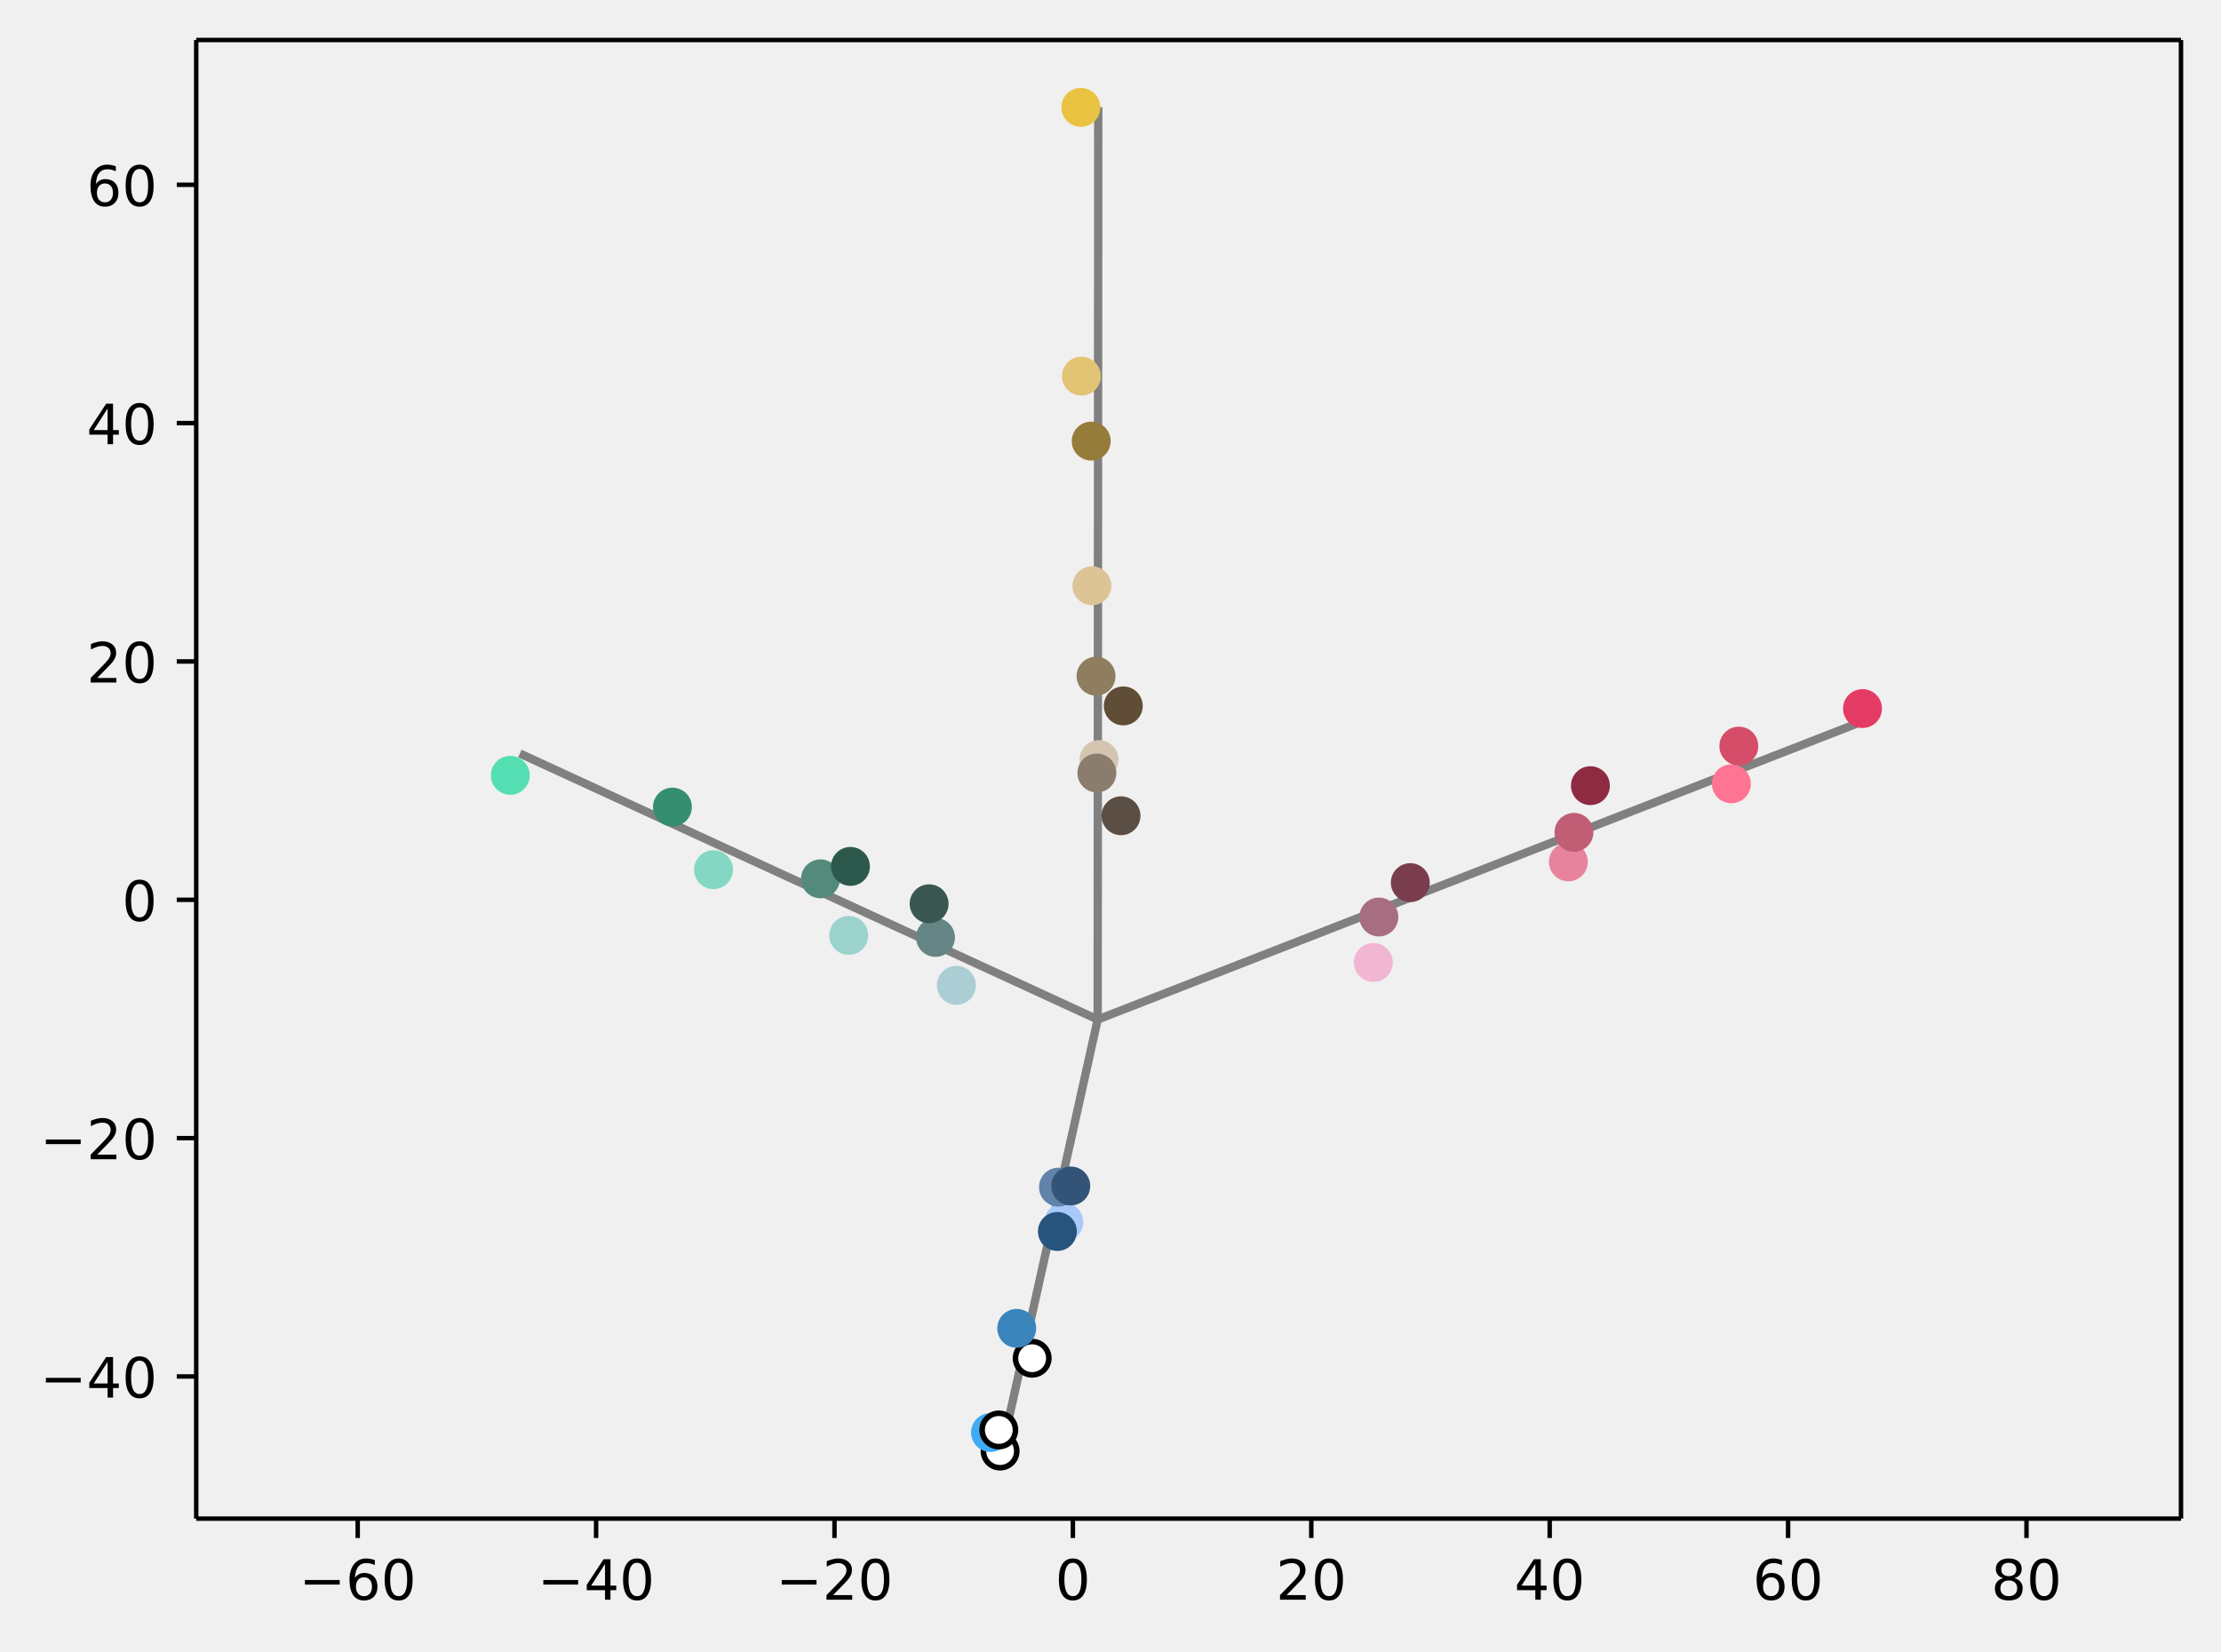
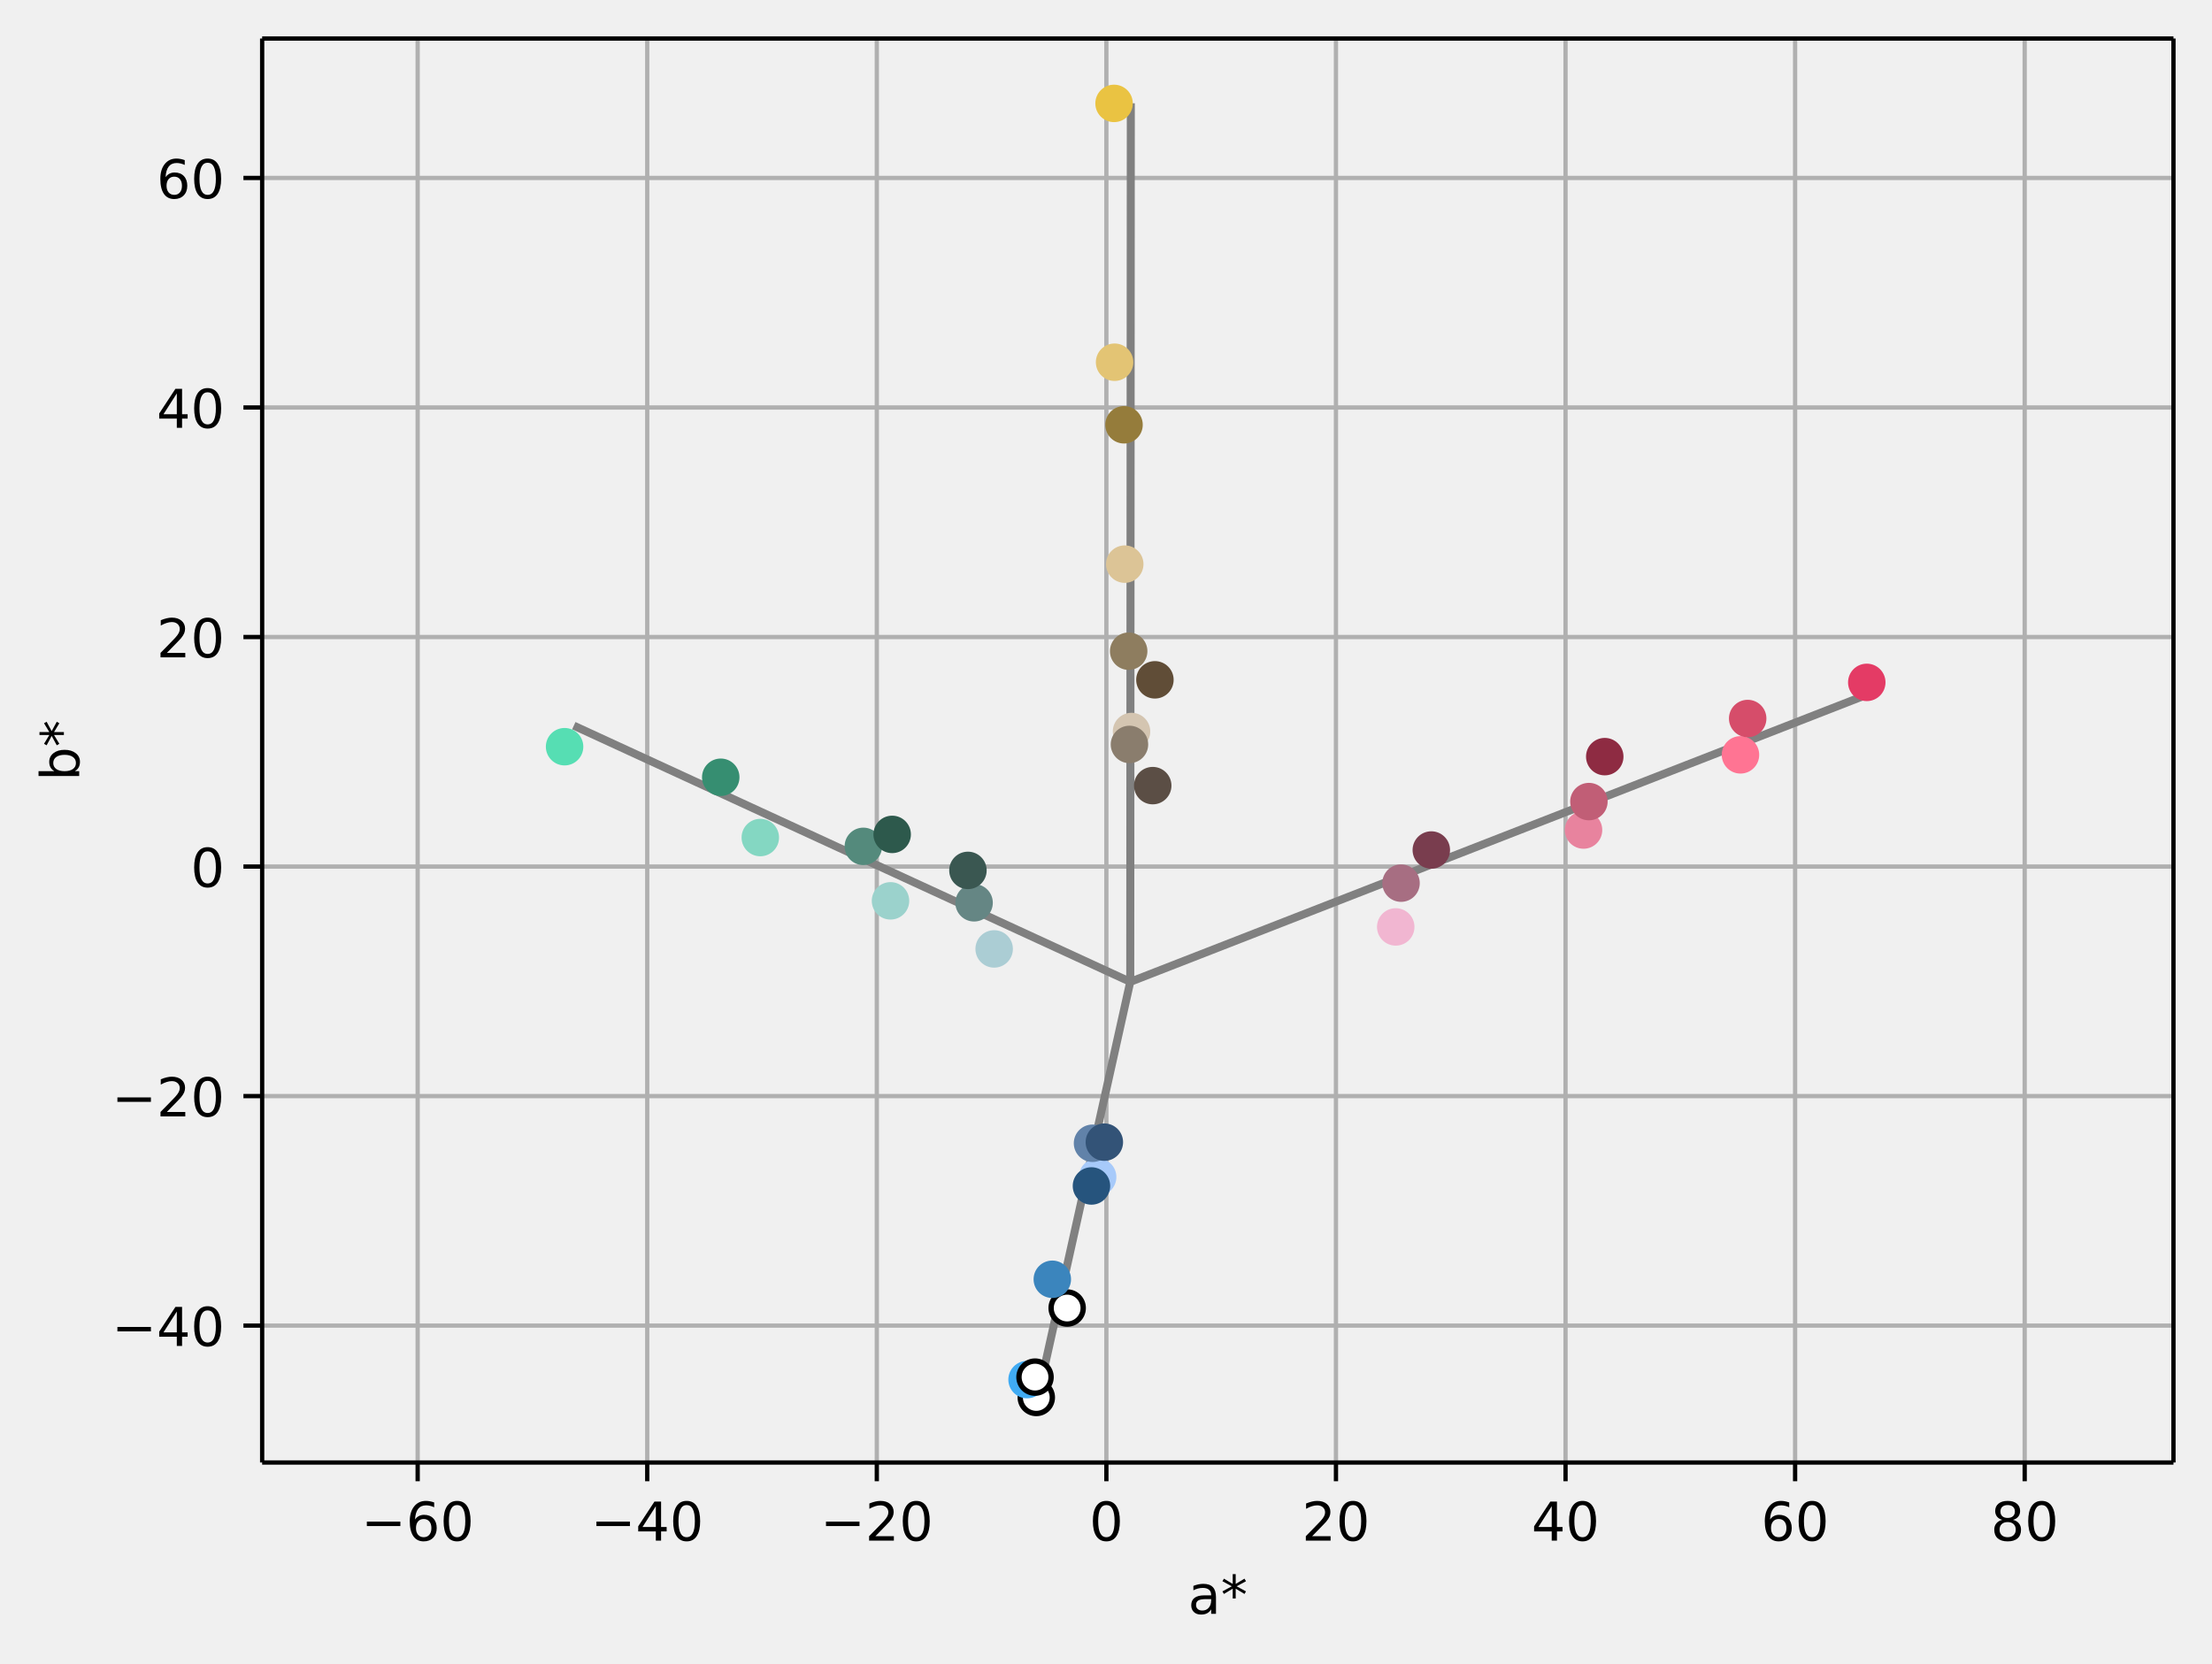
- <svg xmlns="http://www.w3.org/2000/svg" xmlns:xlink="http://www.w3.org/1999/xlink" height="396.254" viewBox="0 0 399.625 297.19" width="532.833">
+ <svg xmlns="http://www.w3.org/2000/svg" xmlns:xlink="http://www.w3.org/1999/xlink" height="414.491" viewBox="0 0 413.303 310.868" width="551.07">
  <defs>
    <style>*{stroke-linecap:butt;stroke-linejoin:round}</style>
  </defs>
  <g id="figure_1">
-     <path d="M0 297.19h399.625V0H0z" fill="none" id="patch_1" />
+     <path d="M0 310.868h413.303V0H0z" fill="none" id="patch_1" />
    <g id="axes_1">
-       <path d="M35.305 273.312h357.12V7.2H35.305z" fill="none" id="patch_2" />
+       <path d="M48.983 273.312h357.12V7.2H48.983z" fill="none" id="patch_2" />
      <g id="matplotlib.axis_1">
        <g id="xtick_1">
-           <g id="line2d_1">
-             <defs>
-               <path d="M0 0v3.5" id="md63ddad2ed" stroke="#000" stroke-width=".8" />
-             </defs>
-             <use x="64.36" xlink:href="#md63ddad2ed" y="273.312" stroke="#000" stroke-width=".8" />
+           <path clip-path="url(#pfd86a38ea2)" d="M78.038 273.312V7.2" fill="none" stroke="#b0b0b0" stroke-linecap="square" stroke-width=".8" id="line2d_1" />
+           <g id="line2d_2">
+             <defs>
+               <path d="M0 0v3.5" id="mcc09752204" stroke="#000" stroke-width=".8" />
+             </defs>
+             <use x="78.038" xlink:href="#mcc09752204" y="273.312" stroke="#000" stroke-width=".8" />
          </g>
          <g id="text_1">
            <defs>
              <path d="M10.594 35.5h62.593v-8.297H10.594z" id="DejaVuSans-8722" />
              <path d="M33.016 40.375q-6.641 0-10.532-4.547-3.875-4.531-3.875-12.437 0-7.86 3.875-12.438 3.891-4.562 10.532-4.562 6.64 0 10.515 4.562 3.875 4.578 3.875 12.438 0 7.906-3.875 12.437-3.875 4.547-10.515 4.547zm19.578 30.922v-8.984q-3.719 1.75-7.5 2.671-3.782.938-7.5.938-9.766 0-14.922-6.594-5.14-6.594-5.875-19.922 2.875 4.25 7.219 6.516 4.359 2.266 9.578 2.266 10.984 0 17.36-6.672 6.374-6.657 6.374-18.125 0-11.235-6.64-18.032-6.641-6.78-17.672-6.78-12.657 0-19.344 9.687-6.688 9.703-6.688 28.109 0 17.281 8.204 27.563 8.203 10.28 22.015 10.28 3.719 0 7.5-.734t7.89-2.187z" id="DejaVuSans-54" />
              <path d="M31.781 66.406q-7.61 0-11.453-7.5Q16.5 51.422 16.5 36.375q0-14.984 3.828-22.484 3.844-7.5 11.453-7.5 7.672 0 11.5 7.5 3.844 7.5 3.844 22.484 0 15.047-3.844 22.531-3.828 7.5-11.5 7.5zm0 7.813q12.266 0 18.735-9.703 6.468-9.688 6.468-28.141 0-18.406-6.468-28.11-6.47-9.687-18.735-9.687-12.25 0-18.718 9.688-6.47 9.703-6.47 28.109 0 18.453 6.47 28.14Q19.53 74.22 31.78 74.22z" id="DejaVuSans-48" />
            </defs>
-             <g transform="matrix(.1 0 0 -.1 53.807 287.91)">
+             <g transform="matrix(.1 0 0 -.1 67.486 287.91)">
              <use xlink:href="#DejaVuSans-8722" />
              <use x="83.789" xlink:href="#DejaVuSans-54" />
              <use x="147.412" xlink:href="#DejaVuSans-48" />
            </g>
          </g>
        </g>
        <g id="xtick_2">
-           <use x="107.255" xlink:href="#md63ddad2ed" y="273.312" stroke="#000" stroke-width=".8" id="line2d_2" />
+           <path clip-path="url(#pfd86a38ea2)" d="M120.933 273.312V7.2" fill="none" stroke="#b0b0b0" stroke-linecap="square" stroke-width=".8" id="line2d_3" />
+           <use x="120.933" xlink:href="#mcc09752204" y="273.312" stroke="#000" stroke-width=".8" id="line2d_4" />
          <g id="text_2">
            <defs>
              <path d="M37.797 64.313L12.89 25.39h24.906zm-2.594 8.593H47.61V25.391h10.407v-8.203H47.609V0h-9.812v17.188H4.89v9.515z" id="DejaVuSans-52" />
            </defs>
-             <g transform="matrix(.1 0 0 -.1 96.703 287.91)">
+             <g transform="matrix(.1 0 0 -.1 110.38 287.91)">
              <use xlink:href="#DejaVuSans-8722" />
              <use x="83.789" xlink:href="#DejaVuSans-52" />
              <use x="147.412" xlink:href="#DejaVuSans-48" />
            </g>
          </g>
        </g>
        <g id="xtick_3">
-           <use x="150.15" xlink:href="#md63ddad2ed" y="273.312" stroke="#000" stroke-width=".8" id="line2d_3" />
+           <path clip-path="url(#pfd86a38ea2)" d="M163.828 273.312V7.2" fill="none" stroke="#b0b0b0" stroke-linecap="square" stroke-width=".8" id="line2d_5" />
+           <use x="163.828" xlink:href="#mcc09752204" y="273.312" stroke="#000" stroke-width=".8" id="line2d_6" />
          <g id="text_3">
            <defs>
              <path d="M19.188 8.297h34.421V0H7.33v8.297q5.609 5.812 15.296 15.594 9.703 9.797 12.188 12.64 4.734 5.313 6.609 9 1.89 3.688 1.89 7.25 0 5.813-4.078 9.469-4.078 3.672-10.625 3.672-4.64 0-9.797-1.61-5.14-1.609-11-4.89v9.969Q13.767 71.78 18.938 73q5.188 1.219 9.485 1.219 11.328 0 18.062-5.672 6.735-5.656 6.735-15.125 0-4.5-1.688-8.531-1.672-4.016-6.125-9.485-1.218-1.422-7.765-8.187-6.532-6.766-18.453-18.922z" id="DejaVuSans-50" />
            </defs>
-             <g transform="matrix(.1 0 0 -.1 139.598 287.91)">
+             <g transform="matrix(.1 0 0 -.1 153.276 287.91)">
              <use xlink:href="#DejaVuSans-8722" />
              <use x="83.789" xlink:href="#DejaVuSans-50" />
              <use x="147.412" xlink:href="#DejaVuSans-48" />
            </g>
          </g>
        </g>
        <g id="xtick_4">
-           <use x="193.045" xlink:href="#md63ddad2ed" y="273.312" stroke="#000" stroke-width=".8" id="line2d_4" />
-           <use xlink:href="#DejaVuSans-48" transform="matrix(.1 0 0 -.1 189.864 287.91)" id="text_4" />
+           <path clip-path="url(#pfd86a38ea2)" d="M206.723 273.312V7.2" fill="none" stroke="#b0b0b0" stroke-linecap="square" stroke-width=".8" id="line2d_7" />
+           <use x="206.723" xlink:href="#mcc09752204" y="273.312" stroke="#000" stroke-width=".8" id="line2d_8" />
+           <use xlink:href="#DejaVuSans-48" transform="matrix(.1 0 0 -.1 203.542 287.91)" id="text_4" />
        </g>
        <g id="xtick_5">
-           <use x="235.94" xlink:href="#md63ddad2ed" y="273.312" stroke="#000" stroke-width=".8" id="line2d_5" />
-           <g transform="matrix(.1 0 0 -.1 229.578 287.91)" id="text_5">
+           <path clip-path="url(#pfd86a38ea2)" d="M249.619 273.312V7.2" fill="none" stroke="#b0b0b0" stroke-linecap="square" stroke-width=".8" id="line2d_9" />
+           <use x="249.619" xlink:href="#mcc09752204" y="273.312" stroke="#000" stroke-width=".8" id="line2d_10" />
+           <g transform="matrix(.1 0 0 -.1 243.256 287.91)" id="text_5">
            <use xlink:href="#DejaVuSans-50" />
            <use x="63.623" xlink:href="#DejaVuSans-48" />
          </g>
        </g>
        <g id="xtick_6">
-           <use x="278.836" xlink:href="#md63ddad2ed" y="273.312" stroke="#000" stroke-width=".8" id="line2d_6" />
-           <g transform="matrix(.1 0 0 -.1 272.473 287.91)" id="text_6">
+           <path clip-path="url(#pfd86a38ea2)" d="M292.514 273.312V7.2" fill="none" stroke="#b0b0b0" stroke-linecap="square" stroke-width=".8" id="line2d_11" />
+           <use x="292.514" xlink:href="#mcc09752204" y="273.312" stroke="#000" stroke-width=".8" id="line2d_12" />
+           <g transform="matrix(.1 0 0 -.1 286.151 287.91)" id="text_6">
            <use xlink:href="#DejaVuSans-52" />
            <use x="63.623" xlink:href="#DejaVuSans-48" />
          </g>
        </g>
        <g id="xtick_7">
-           <use x="321.731" xlink:href="#md63ddad2ed" y="273.312" stroke="#000" stroke-width=".8" id="line2d_7" />
-           <g transform="matrix(.1 0 0 -.1 315.368 287.91)" id="text_7">
+           <path clip-path="url(#pfd86a38ea2)" d="M335.409 273.312V7.2" fill="none" stroke="#b0b0b0" stroke-linecap="square" stroke-width=".8" id="line2d_13" />
+           <use x="335.409" xlink:href="#mcc09752204" y="273.312" stroke="#000" stroke-width=".8" id="line2d_14" />
+           <g transform="matrix(.1 0 0 -.1 329.046 287.91)" id="text_7">
            <use xlink:href="#DejaVuSans-54" />
            <use x="63.623" xlink:href="#DejaVuSans-48" />
          </g>
        </g>
        <g id="xtick_8">
-           <use x="364.626" xlink:href="#md63ddad2ed" y="273.312" stroke="#000" stroke-width=".8" id="line2d_8" />
+           <path clip-path="url(#pfd86a38ea2)" d="M378.304 273.312V7.2" fill="none" stroke="#b0b0b0" stroke-linecap="square" stroke-width=".8" id="line2d_15" />
+           <use x="378.304" xlink:href="#mcc09752204" y="273.312" stroke="#000" stroke-width=".8" id="line2d_16" />
          <g id="text_8">
            <defs>
              <path d="M31.781 34.625q-7.031 0-11.062-3.766-4.016-3.765-4.016-10.343 0-6.594 4.016-10.36Q24.75 6.391 31.78 6.391q7.032 0 11.078 3.78 4.063 3.798 4.063 10.345 0 6.578-4.031 10.343-4.016 3.766-11.11 3.766zm-9.86 4.188q-6.343 1.562-9.89 5.906Q8.5 49.079 8.5 55.329q0 8.733 6.219 13.812 6.234 5.078 17.062 5.078 10.89 0 17.094-5.078 6.203-5.079 6.203-13.813 0-6.25-3.547-10.61-3.531-4.343-9.828-5.906 7.125-1.656 11.094-6.5 3.984-4.828 3.984-11.796 0-10.61-6.468-16.282-6.47-5.656-18.532-5.656-12.047 0-18.531 5.656-6.469 5.672-6.469 16.282 0 6.968 4 11.797 4.016 4.843 11.14 6.5zM18.314 54.39q0-5.657 3.53-8.828 3.548-3.172 9.938-3.172 6.36 0 9.938 3.172 3.593 3.171 3.593 8.828 0 5.672-3.593 8.843-3.578 3.172-9.938 3.172-6.39 0-9.937-3.172-3.532-3.172-3.532-8.843z" id="DejaVuSans-56" />
            </defs>
-             <g transform="matrix(.1 0 0 -.1 358.263 287.91)">
+             <g transform="matrix(.1 0 0 -.1 371.942 287.91)">
              <use xlink:href="#DejaVuSans-56" />
              <use x="63.623" xlink:href="#DejaVuSans-48" />
            </g>
          </g>
        </g>
+         <g id="text_9">
+           <defs>
+             <path d="M34.281 27.484q-10.89 0-15.093-2.484-4.204-2.484-4.204-8.5 0-4.781 3.157-7.594 3.156-2.797 8.562-2.797 7.485 0 12 5.297 4.516 5.297 4.516 14.078v2zm17.922 3.72V0H43.22v8.297Q40.14 3.328 35.547.953q-4.594-2.375-11.234-2.375-8.391 0-13.36 4.719Q6 8.016 6 15.922q0 9.219 6.172 13.906 6.187 4.688 18.437 4.688h12.61v.89q0 6.203-4.078 9.594-4.078 3.39-11.453 3.39-4.688 0-9.141-1.124-4.438-1.125-8.531-3.375v8.312q4.921 1.906 9.562 2.844 4.64.953 9.031.953 11.875 0 17.735-6.156 5.86-6.14 5.86-18.64z" id="DejaVuSans-97" />
+             <path d="M47.016 60.89L29.5 51.423l17.516-9.531-2.828-4.782-16.407 9.907V28.609H22.22v18.407L5.812 37.109l-2.828 4.782 17.532 9.53-17.532 9.47 2.829 4.828 16.406-9.906v18.406h5.562V55.813l16.407 9.906z" id="DejaVuSans-42" />
+           </defs>
+           <g transform="matrix(.1 0 0 -.1 221.979 301.589)">
+             <use xlink:href="#DejaVuSans-97" />
+             <use x="61.279" xlink:href="#DejaVuSans-42" />
+           </g>
+         </g>
      </g>
      <g id="matplotlib.axis_2">
        <g id="ytick_1">
-           <g id="line2d_9">
-             <defs>
-               <path d="M0 0h-3.5" id="md49a8e3f19" stroke="#000" stroke-width=".8" />
-             </defs>
-             <use x="35.305" xlink:href="#md49a8e3f19" y="247.73" stroke="#000" stroke-width=".8" />
-           </g>
-           <g transform="matrix(.1 0 0 -.1 7.2 251.53)" id="text_9">
+           <path clip-path="url(#pfd86a38ea2)" d="M48.983 247.73h357.12" fill="none" stroke="#b0b0b0" stroke-linecap="square" stroke-width=".8" id="line2d_17" />
+           <g id="line2d_18">
+             <defs>
+               <path d="M0 0h-3.5" id="ma190741692" stroke="#000" stroke-width=".8" />
+             </defs>
+             <use x="48.983" xlink:href="#ma190741692" y="247.73" stroke="#000" stroke-width=".8" />
+           </g>
+           <g transform="matrix(.1 0 0 -.1 20.878 251.53)" id="text_10">
            <use xlink:href="#DejaVuSans-8722" />
            <use x="83.789" xlink:href="#DejaVuSans-52" />
            <use x="147.412" xlink:href="#DejaVuSans-48" />
          </g>
        </g>
        <g id="ytick_2">
-           <use x="35.305" xlink:href="#md49a8e3f19" y="204.835" stroke="#000" stroke-width=".8" id="line2d_10" />
-           <g transform="matrix(.1 0 0 -.1 7.2 208.634)" id="text_10">
+           <path clip-path="url(#pfd86a38ea2)" d="M48.983 204.835h357.12" fill="none" stroke="#b0b0b0" stroke-linecap="square" stroke-width=".8" id="line2d_19" />
+           <use x="48.983" xlink:href="#ma190741692" y="204.835" stroke="#000" stroke-width=".8" id="line2d_20" />
+           <g transform="matrix(.1 0 0 -.1 20.878 208.634)" id="text_11">
            <use xlink:href="#DejaVuSans-8722" />
            <use x="83.789" xlink:href="#DejaVuSans-50" />
            <use x="147.412" xlink:href="#DejaVuSans-48" />
          </g>
        </g>
        <g id="ytick_3">
-           <use x="35.305" xlink:href="#md49a8e3f19" y="161.94" stroke="#000" stroke-width=".8" id="line2d_11" />
-           <use xlink:href="#DejaVuSans-48" transform="matrix(.1 0 0 -.1 21.942 165.74)" id="text_11" />
+           <path clip-path="url(#pfd86a38ea2)" d="M48.983 161.94h357.12" fill="none" stroke="#b0b0b0" stroke-linecap="square" stroke-width=".8" id="line2d_21" />
+           <use x="48.983" xlink:href="#ma190741692" y="161.94" stroke="#000" stroke-width=".8" id="line2d_22" />
+           <use xlink:href="#DejaVuSans-48" transform="matrix(.1 0 0 -.1 35.62 165.74)" id="text_12" />
        </g>
        <g id="ytick_4">
-           <use x="35.305" xlink:href="#md49a8e3f19" y="119.045" stroke="#000" stroke-width=".8" id="line2d_12" />
-           <g transform="matrix(.1 0 0 -.1 15.58 122.844)" id="text_12">
+           <path clip-path="url(#pfd86a38ea2)" d="M48.983 119.045h357.12" fill="none" stroke="#b0b0b0" stroke-linecap="square" stroke-width=".8" id="line2d_23" />
+           <use x="48.983" xlink:href="#ma190741692" y="119.045" stroke="#000" stroke-width=".8" id="line2d_24" />
+           <g transform="matrix(.1 0 0 -.1 29.258 122.844)" id="text_13">
            <use xlink:href="#DejaVuSans-50" />
            <use x="63.623" xlink:href="#DejaVuSans-48" />
          </g>
        </g>
        <g id="ytick_5">
-           <use x="35.305" xlink:href="#md49a8e3f19" y="76.15" stroke="#000" stroke-width=".8" id="line2d_13" />
-           <g transform="matrix(.1 0 0 -.1 15.58 79.949)" id="text_13">
+           <path clip-path="url(#pfd86a38ea2)" d="M48.983 76.15h357.12" fill="none" stroke="#b0b0b0" stroke-linecap="square" stroke-width=".8" id="line2d_25" />
+           <use x="48.983" xlink:href="#ma190741692" y="76.15" stroke="#000" stroke-width=".8" id="line2d_26" />
+           <g transform="matrix(.1 0 0 -.1 29.258 79.949)" id="text_14">
            <use xlink:href="#DejaVuSans-52" />
            <use x="63.623" xlink:href="#DejaVuSans-48" />
          </g>
        </g>
        <g id="ytick_6">
-           <use x="35.305" xlink:href="#md49a8e3f19" y="33.255" stroke="#000" stroke-width=".8" id="line2d_14" />
-           <g transform="matrix(.1 0 0 -.1 15.58 37.054)" id="text_14">
+           <path clip-path="url(#pfd86a38ea2)" d="M48.983 33.255h357.12" fill="none" stroke="#b0b0b0" stroke-linecap="square" stroke-width=".8" id="line2d_27" />
+           <use x="48.983" xlink:href="#ma190741692" y="33.255" stroke="#000" stroke-width=".8" id="line2d_28" />
+           <g transform="matrix(.1 0 0 -.1 29.258 37.054)" id="text_15">
            <use xlink:href="#DejaVuSans-54" />
            <use x="63.623" xlink:href="#DejaVuSans-48" />
          </g>
        </g>
-       </g>
-       <path clip-path="url(#pac86830b98)" d="M197.505 183.487l-17.302 77.729" fill="none" stroke="gray" stroke-linecap="square" stroke-width="1.5" id="line2d_15" />
-       <g id="line2d_16">
-         <defs>
-           <path d="M0 3a3 3 0 100-6 3 3 0 000 6z" id="m9f868fe336" stroke="#000" />
-         </defs>
-         <g clip-path="url(#pac86830b98)">
-           <use x="179.949" xlink:href="#m9f868fe336" y="261.159" fill="#fff" stroke="#000" />
-         </g>
-       </g>
-       <g id="line2d_17">
-         <defs>
-           <path d="M0 3a3 3 0 100-6 3 3 0 000 6z" id="mef235052d9" stroke="#a7cafa" />
-         </defs>
-         <g clip-path="url(#pac86830b98)">
-           <use x="191.413" xlink:href="#mef235052d9" y="219.962" fill="#a7cafa" stroke="#a7cafa" />
-         </g>
-       </g>
-       <g id="line2d_18">
-         <defs>
-           <path d="M0 3a3 3 0 100-6 3 3 0 000 6z" id="m2337a8fabd" stroke="#40abf3" />
-         </defs>
-         <g clip-path="url(#pac86830b98)">
-           <use x="178.224" xlink:href="#m2337a8fabd" y="257.823" fill="#40abf3" stroke="#40abf3" />
-         </g>
-       </g>
-       <g id="line2d_19">
-         <defs>
-           <path d="M0 3a3 3 0 100-6 3 3 0 000 6z" id="m9d0b14999b" stroke="#26547d" />
-         </defs>
-         <g clip-path="url(#pac86830b98)">
-           <use x="190.255" xlink:href="#m9d0b14999b" y="221.634" fill="#26547d" stroke="#26547d" />
-         </g>
-       </g>
-       <g clip-path="url(#pac86830b98)" id="line2d_20">
-         <use x="185.717" xlink:href="#m9f868fe336" y="244.447" fill="#fff" stroke="#000" />
-       </g>
-       <g clip-path="url(#pac86830b98)" id="line2d_21">
-         <use x="179.713" xlink:href="#m9f868fe336" y="257.356" fill="#fff" stroke="#000" />
-       </g>
-       <g id="line2d_22">
-         <defs>
-           <path d="M0 3a3 3 0 100-6 3 3 0 000 6z" id="m4e5d33748a" stroke="#6182a9" />
-         </defs>
-         <g clip-path="url(#pac86830b98)">
-           <use x="190.454" xlink:href="#m4e5d33748a" y="213.652" fill="#6182a9" stroke="#6182a9" />
-         </g>
-       </g>
-       <g id="line2d_23">
-         <defs>
-           <path d="M0 3a3 3 0 100-6 3 3 0 000 6z" id="ma0295a0d19" stroke="#3b85bd" />
-         </defs>
-         <g clip-path="url(#pac86830b98)">
-           <use x="182.941" xlink:href="#ma0295a0d19" y="239.072" fill="#3b85bd" stroke="#3b85bd" />
-         </g>
-       </g>
-       <g id="line2d_24">
-         <defs>
-           <path d="M0 3a3 3 0 100-6 3 3 0 000 6z" id="m67af7e712a" stroke="#335377" />
-         </defs>
-         <g clip-path="url(#pac86830b98)">
-           <use x="192.665" xlink:href="#m67af7e712a" y="213.446" fill="#335377" stroke="#335377" />
-         </g>
-       </g>
-       <path clip-path="url(#pac86830b98)" d="M197.505 183.487L93.534 135.613" fill="none" stroke="gray" stroke-linecap="square" stroke-width="1.5" id="line2d_25" />
-       <g id="line2d_26">
-         <defs>
-           <path d="M0 3a3 3 0 100-6 3 3 0 000 6z" id="m4d28f0d464" stroke="#658684" />
-         </defs>
-         <g clip-path="url(#pac86830b98)">
-           <use x="168.327" xlink:href="#m4d28f0d464" y="168.714" fill="#658684" stroke="#658684" />
-         </g>
-       </g>
-       <g id="line2d_27">
-         <defs>
-           <path d="M0 3a3 3 0 100-6 3 3 0 000 6z" id="m236c6196db" stroke="#abcdd4" />
-         </defs>
-         <g clip-path="url(#pac86830b98)">
-           <use x="172.077" xlink:href="#m236c6196db" y="177.334" fill="#abcdd4" stroke="#abcdd4" />
-         </g>
-       </g>
-       <g id="line2d_28">
-         <defs>
-           <path d="M0 3a3 3 0 100-6 3 3 0 000 6z" id="ma340b3e177" stroke="#3a5751" />
-         </defs>
-         <g clip-path="url(#pac86830b98)">
-           <use x="167.177" xlink:href="#ma340b3e177" y="162.66" fill="#3a5751" stroke="#3a5751" />
-         </g>
-       </g>
-       <g id="line2d_29">
-         <defs>
-           <path d="M0 3a3 3 0 100-6 3 3 0 000 6z" id="m16af0d1c50" stroke="#56deb3" />
-         </defs>
-         <g clip-path="url(#pac86830b98)">
-           <use x="91.812" xlink:href="#m16af0d1c50" y="139.543" fill="#56deb3" stroke="#56deb3" />
-         </g>
-       </g>
+         <g id="text_16">
+           <defs>
+             <path d="M48.688 27.297q0 9.906-4.079 15.547-4.078 5.64-11.203 5.64-7.14 0-11.218-5.64-4.079-5.64-4.079-15.547 0-9.906 4.078-15.547 4.079-5.64 11.22-5.64 7.124 0 11.202 5.64t4.078 15.547zM18.108 46.39q2.844 4.875 7.157 7.234Q29.594 56 35.594 56q9.968 0 16.187-7.906 6.235-7.907 6.235-20.797T51.78 6.484q-6.218-7.906-16.187-7.906-6 0-10.328 2.375-4.313 2.375-7.157 7.25V0H9.08v75.984h9.03z" id="DejaVuSans-98" />
+           </defs>
+           <g transform="matrix(0 -.1 -.1 0 14.798 145.93)">
+             <use xlink:href="#DejaVuSans-98" />
+             <use x="63.477" xlink:href="#DejaVuSans-42" />
+           </g>
+         </g>
+       </g>
+       <path clip-path="url(#pfd86a38ea2)" d="M211.183 183.487l-17.302 77.729" fill="none" stroke="gray" stroke-linecap="square" stroke-width="1.5" id="line2d_29" />
      <g id="line2d_30">
        <defs>
-           <path d="M0 3a3 3 0 100-6 3 3 0 000 6z" id="m31e628d840" stroke="#84d7c2" />
-         </defs>
-         <g clip-path="url(#pac86830b98)">
-           <use x="128.382" xlink:href="#m31e628d840" y="156.521" fill="#84d7c2" stroke="#84d7c2" />
+           <path d="M0 3a3 3 0 100-6 3 3 0 000 6z" id="m4723a0f54d" stroke="#000" />
+         </defs>
+         <g clip-path="url(#pfd86a38ea2)">
+           <use x="193.627" xlink:href="#m4723a0f54d" y="261.159" fill="#fff" stroke="#000" />
        </g>
      </g>
      <g id="line2d_31">
        <defs>
-           <path d="M0 3a3 3 0 100-6 3 3 0 000 6z" id="m99e68803ed" stroke="#9bd2cc" />
-         </defs>
-         <g clip-path="url(#pac86830b98)">
-           <use x="152.71" xlink:href="#m99e68803ed" y="168.349" fill="#9bd2cc" stroke="#9bd2cc" />
+           <path d="M0 3a3 3 0 100-6 3 3 0 000 6z" id="md515715c88" stroke="#a7cafa" />
+         </defs>
+         <g clip-path="url(#pfd86a38ea2)">
+           <use x="205.091" xlink:href="#md515715c88" y="219.962" fill="#a7cafa" stroke="#a7cafa" />
        </g>
      </g>
      <g id="line2d_32">
        <defs>
-           <path d="M0 3a3 3 0 100-6 3 3 0 000 6z" id="mdd1fc52a46" stroke="#368e71" />
-         </defs>
-         <g clip-path="url(#pac86830b98)">
-           <use x="120.99" xlink:href="#mdd1fc52a46" y="145.254" fill="#368e71" stroke="#368e71" />
+           <path d="M0 3a3 3 0 100-6 3 3 0 000 6z" id="ma14e2e6930" stroke="#40abf3" />
+         </defs>
+         <g clip-path="url(#pfd86a38ea2)">
+           <use x="191.902" xlink:href="#ma14e2e6930" y="257.823" fill="#40abf3" stroke="#40abf3" />
        </g>
      </g>
      <g id="line2d_33">
        <defs>
-           <path d="M0 3a3 3 0 100-6 3 3 0 000 6z" id="m4824186f57" stroke="#548a7c" />
-         </defs>
-         <g clip-path="url(#pac86830b98)">
-           <use x="147.632" xlink:href="#m4824186f57" y="158.168" fill="#548a7c" stroke="#548a7c" />
-         </g>
-       </g>
-       <g id="line2d_34">
-         <defs>
-           <path d="M0 3a3 3 0 100-6 3 3 0 000 6z" id="m08f5efc027" stroke="#2d594c" />
-         </defs>
-         <g clip-path="url(#pac86830b98)">
-           <use x="153.02" xlink:href="#m08f5efc027" y="155.933" fill="#2d594c" stroke="#2d594c" />
-         </g>
-       </g>
-       <path clip-path="url(#pac86830b98)" d="M197.505 183.487l138.412-53.965" fill="none" stroke="gray" stroke-linecap="square" stroke-width="1.5" id="line2d_35" />
+           <path d="M0 3a3 3 0 100-6 3 3 0 000 6z" id="m5c9f232863" stroke="#26547d" />
+         </defs>
+         <g clip-path="url(#pfd86a38ea2)">
+           <use x="203.933" xlink:href="#m5c9f232863" y="221.634" fill="#26547d" stroke="#26547d" />
+         </g>
+       </g>
+       <g clip-path="url(#pfd86a38ea2)" id="line2d_34">
+         <use x="199.395" xlink:href="#m4723a0f54d" y="244.447" fill="#fff" stroke="#000" />
+       </g>
+       <g clip-path="url(#pfd86a38ea2)" id="line2d_35">
+         <use x="193.391" xlink:href="#m4723a0f54d" y="257.356" fill="#fff" stroke="#000" />
+       </g>
      <g id="line2d_36">
        <defs>
-           <path d="M0 3a3 3 0 100-6 3 3 0 000 6z" id="m7342d4b136" stroke="#ff7493" />
-         </defs>
-         <g clip-path="url(#pac86830b98)">
-           <use x="311.523" xlink:href="#m7342d4b136" y="141.066" fill="#ff7493" stroke="#ff7493" />
+           <path d="M0 3a3 3 0 100-6 3 3 0 000 6z" id="m4e365b1174" stroke="#6182a9" />
+         </defs>
+         <g clip-path="url(#pfd86a38ea2)">
+           <use x="204.132" xlink:href="#m4e365b1174" y="213.652" fill="#6182a9" stroke="#6182a9" />
        </g>
      </g>
      <g id="line2d_37">
        <defs>
-           <path d="M0 3a3 3 0 100-6 3 3 0 000 6z" id="md2e5925acf" stroke="#e8839e" />
-         </defs>
-         <g clip-path="url(#pac86830b98)">
-           <use x="282.198" xlink:href="#md2e5925acf" y="155.115" fill="#e8839e" stroke="#e8839e" />
+           <path d="M0 3a3 3 0 100-6 3 3 0 000 6z" id="mb3f6df689c" stroke="#3b85bd" />
+         </defs>
+         <g clip-path="url(#pfd86a38ea2)">
+           <use x="196.619" xlink:href="#mb3f6df689c" y="239.072" fill="#3b85bd" stroke="#3b85bd" />
        </g>
      </g>
      <g id="line2d_38">
        <defs>
-           <path d="M0 3a3 3 0 100-6 3 3 0 000 6z" id="m9654f78de7" stroke="#f1b6d1" />
-         </defs>
-         <g clip-path="url(#pac86830b98)">
-           <use x="247.109" xlink:href="#m9654f78de7" y="173.224" fill="#f1b6d1" stroke="#f1b6d1" />
-         </g>
-       </g>
-       <g id="line2d_39">
-         <defs>
-           <path d="M0 3a3 3 0 100-6 3 3 0 000 6z" id="m1b640a1ba0" stroke="#e43b65" />
-         </defs>
-         <g clip-path="url(#pac86830b98)">
-           <use x="335.121" xlink:href="#m1b640a1ba0" y="127.524" fill="#e43b65" stroke="#e43b65" />
-         </g>
-       </g>
+           <path d="M0 3a3 3 0 100-6 3 3 0 000 6z" id="m7c58546fa1" stroke="#335377" />
+         </defs>
+         <g clip-path="url(#pfd86a38ea2)">
+           <use x="206.343" xlink:href="#m7c58546fa1" y="213.446" fill="#335377" stroke="#335377" />
+         </g>
+       </g>
+       <path clip-path="url(#pfd86a38ea2)" d="M211.183 183.487l-103.971-47.874" fill="none" stroke="gray" stroke-linecap="square" stroke-width="1.5" id="line2d_39" />
      <g id="line2d_40">
        <defs>
-           <path d="M0 3a3 3 0 100-6 3 3 0 000 6z" id="m7dc5876fb8" stroke="#d64d6a" />
-         </defs>
-         <g clip-path="url(#pac86830b98)">
-           <use x="312.869" xlink:href="#m7dc5876fb8" y="134.277" fill="#d64d6a" stroke="#d64d6a" />
+           <path d="M0 3a3 3 0 100-6 3 3 0 000 6z" id="m39057f439a" stroke="#658684" />
+         </defs>
+         <g clip-path="url(#pfd86a38ea2)">
+           <use x="182.005" xlink:href="#m39057f439a" y="168.714" fill="#658684" stroke="#658684" />
        </g>
      </g>
      <g id="line2d_41">
        <defs>
-           <path d="M0 3a3 3 0 100-6 3 3 0 000 6z" id="m063345d104" stroke="#c15e76" />
-         </defs>
-         <g clip-path="url(#pac86830b98)">
-           <use x="283.203" xlink:href="#m063345d104" y="149.801" fill="#c15e76" stroke="#c15e76" />
+           <path d="M0 3a3 3 0 100-6 3 3 0 000 6z" id="m7df8301fa0" stroke="#abcdd4" />
+         </defs>
+         <g clip-path="url(#pfd86a38ea2)">
+           <use x="185.755" xlink:href="#m7df8301fa0" y="177.334" fill="#abcdd4" stroke="#abcdd4" />
        </g>
      </g>
      <g id="line2d_42">
        <defs>
-           <path d="M0 3a3 3 0 100-6 3 3 0 000 6z" id="m571c4ea135" stroke="#a76e82" />
-         </defs>
-         <g clip-path="url(#pac86830b98)">
-           <use x="248.101" xlink:href="#m571c4ea135" y="165.04" fill="#a76e82" stroke="#a76e82" />
+           <path d="M0 3a3 3 0 100-6 3 3 0 000 6z" id="ma66b2d6a91" stroke="#3a5751" />
+         </defs>
+         <g clip-path="url(#pfd86a38ea2)">
+           <use x="180.855" xlink:href="#ma66b2d6a91" y="162.66" fill="#3a5751" stroke="#3a5751" />
        </g>
      </g>
      <g id="line2d_43">
        <defs>
-           <path d="M0 3a3 3 0 100-6 3 3 0 000 6z" id="mfbdb756095" stroke="#8e2b42" />
-         </defs>
-         <g clip-path="url(#pac86830b98)">
-           <use x="286.164" xlink:href="#mfbdb756095" y="141.4" fill="#8e2b42" stroke="#8e2b42" />
+           <path d="M0 3a3 3 0 100-6 3 3 0 000 6z" id="mfeaaa5b260" stroke="#56deb3" />
+         </defs>
+         <g clip-path="url(#pfd86a38ea2)">
+           <use x="105.49" xlink:href="#mfeaaa5b260" y="139.543" fill="#56deb3" stroke="#56deb3" />
        </g>
      </g>
      <g id="line2d_44">
        <defs>
-           <path d="M0 3a3 3 0 100-6 3 3 0 000 6z" id="m32531969be" stroke="#793d4e" />
-         </defs>
-         <g clip-path="url(#pac86830b98)">
-           <use x="253.755" xlink:href="#m32531969be" y="158.852" fill="#793d4e" stroke="#793d4e" />
-         </g>
-       </g>
-       <path clip-path="url(#pac86830b98)" d="M197.505 183.487l.105-164.191" fill="none" stroke="gray" stroke-linecap="square" stroke-width="1.5" id="line2d_45" />
+           <path d="M0 3a3 3 0 100-6 3 3 0 000 6z" id="mfe470ac68e" stroke="#84d7c2" />
+         </defs>
+         <g clip-path="url(#pfd86a38ea2)">
+           <use x="142.06" xlink:href="#mfe470ac68e" y="156.521" fill="#84d7c2" stroke="#84d7c2" />
+         </g>
+       </g>
+       <g id="line2d_45">
+         <defs>
+           <path d="M0 3a3 3 0 100-6 3 3 0 000 6z" id="mbcf41377f3" stroke="#9bd2cc" />
+         </defs>
+         <g clip-path="url(#pfd86a38ea2)">
+           <use x="166.388" xlink:href="#mbcf41377f3" y="168.349" fill="#9bd2cc" stroke="#9bd2cc" />
+         </g>
+       </g>
      <g id="line2d_46">
        <defs>
-           <path d="M0 3a3 3 0 100-6 3 3 0 000 6z" id="m6123a0571e" stroke="#eac342" />
-         </defs>
-         <g clip-path="url(#pac86830b98)">
-           <use x="194.479" xlink:href="#m6123a0571e" y="19.324" fill="#eac342" stroke="#eac342" />
+           <path d="M0 3a3 3 0 100-6 3 3 0 000 6z" id="mafae6c7321" stroke="#368e71" />
+         </defs>
+         <g clip-path="url(#pfd86a38ea2)">
+           <use x="134.668" xlink:href="#mafae6c7321" y="145.254" fill="#368e71" stroke="#368e71" />
        </g>
      </g>
      <g id="line2d_47">
        <defs>
-           <path d="M0 3a3 3 0 100-6 3 3 0 000 6z" id="m3e2d44778e" stroke="#e3c474" />
-         </defs>
-         <g clip-path="url(#pac86830b98)">
-           <use x="194.576" xlink:href="#m3e2d44778e" y="67.692" fill="#e3c474" stroke="#e3c474" />
+           <path d="M0 3a3 3 0 100-6 3 3 0 000 6z" id="m67ee119073" stroke="#548a7c" />
+         </defs>
+         <g clip-path="url(#pfd86a38ea2)">
+           <use x="161.311" xlink:href="#m67ee119073" y="158.168" fill="#548a7c" stroke="#548a7c" />
        </g>
      </g>
      <g id="line2d_48">
        <defs>
-           <path d="M0 3a3 3 0 100-6 3 3 0 000 6z" id="mf21b5c3b07" stroke="#dcc496" />
-         </defs>
-         <g clip-path="url(#pac86830b98)">
-           <use x="196.476" xlink:href="#mf21b5c3b07" y="105.426" fill="#dcc496" stroke="#dcc496" />
-         </g>
-       </g>
-       <g id="line2d_49">
-         <defs>
-           <path d="M0 3a3 3 0 100-6 3 3 0 000 6z" id="mf67cf4dd86" stroke="#d4c5b1" />
-         </defs>
-         <g clip-path="url(#pac86830b98)">
-           <use x="197.743" xlink:href="#mf67cf4dd86" y="136.703" fill="#d4c5b1" stroke="#d4c5b1" />
-         </g>
-       </g>
+           <path d="M0 3a3 3 0 100-6 3 3 0 000 6z" id="m19090fcc09" stroke="#2d594c" />
+         </defs>
+         <g clip-path="url(#pfd86a38ea2)">
+           <use x="166.698" xlink:href="#m19090fcc09" y="155.933" fill="#2d594c" stroke="#2d594c" />
+         </g>
+       </g>
+       <path clip-path="url(#pfd86a38ea2)" d="M211.183 183.487l138.412-53.965" fill="none" stroke="gray" stroke-linecap="square" stroke-width="1.5" id="line2d_49" />
      <g id="line2d_50">
        <defs>
-           <path d="M0 3a3 3 0 100-6 3 3 0 000 6z" id="m4835f07ca6" stroke="#604d37" />
-         </defs>
-         <g clip-path="url(#pac86830b98)">
-           <use x="202.113" xlink:href="#m4835f07ca6" y="127.047" fill="#604d37" stroke="#604d37" />
+           <path d="M0 3a3 3 0 100-6 3 3 0 000 6z" id="m390c0723cd" stroke="#ff7493" />
+         </defs>
+         <g clip-path="url(#pfd86a38ea2)">
+           <use x="325.201" xlink:href="#m390c0723cd" y="141.066" fill="#ff7493" stroke="#ff7493" />
        </g>
      </g>
      <g id="line2d_51">
        <defs>
-           <path d="M0 3a3 3 0 100-6 3 3 0 000 6z" id="mdf490c0dcf" stroke="#5b4e45" />
-         </defs>
-         <g clip-path="url(#pac86830b98)">
-           <use x="201.703" xlink:href="#mdf490c0dcf" y="146.817" fill="#5b4e45" stroke="#5b4e45" />
+           <path d="M0 3a3 3 0 100-6 3 3 0 000 6z" id="m7edb2aba45" stroke="#e8839e" />
+         </defs>
+         <g clip-path="url(#pfd86a38ea2)">
+           <use x="295.876" xlink:href="#m7edb2aba45" y="155.115" fill="#e8839e" stroke="#e8839e" />
        </g>
      </g>
      <g id="line2d_52">
        <defs>
-           <path d="M0 3a3 3 0 100-6 3 3 0 000 6z" id="mea94037512" stroke="#8a7d6d" />
-         </defs>
-         <g clip-path="url(#pac86830b98)">
-           <use x="197.357" xlink:href="#mea94037512" y="139.121" fill="#8a7d6d" stroke="#8a7d6d" />
+           <path d="M0 3a3 3 0 100-6 3 3 0 000 6z" id="m2722ecb5c6" stroke="#f1b6d1" />
+         </defs>
+         <g clip-path="url(#pfd86a38ea2)">
+           <use x="260.787" xlink:href="#m2722ecb5c6" y="173.224" fill="#f1b6d1" stroke="#f1b6d1" />
        </g>
      </g>
      <g id="line2d_53">
        <defs>
-           <path d="M0 3a3 3 0 100-6 3 3 0 000 6z" id="md13f6b6d0b" stroke="#957c3b" />
-         </defs>
-         <g clip-path="url(#pac86830b98)">
-           <use x="196.341" xlink:href="#md13f6b6d0b" y="79.384" fill="#957c3b" stroke="#957c3b" />
+           <path d="M0 3a3 3 0 100-6 3 3 0 000 6z" id="m72dd115b11" stroke="#e43b65" />
+         </defs>
+         <g clip-path="url(#pfd86a38ea2)">
+           <use x="348.799" xlink:href="#m72dd115b11" y="127.524" fill="#e43b65" stroke="#e43b65" />
        </g>
      </g>
      <g id="line2d_54">
        <defs>
-           <path d="M0 3a3 3 0 100-6 3 3 0 000 6z" id="md05fee2a5f" stroke="#8e7d5f" />
-         </defs>
-         <g clip-path="url(#pac86830b98)">
-           <use x="197.211" xlink:href="#md05fee2a5f" y="121.694" fill="#8e7d5f" stroke="#8e7d5f" />
-         </g>
-       </g>
-       <path d="M35.305 273.312V7.2" fill="none" stroke="#000" stroke-linecap="square" stroke-width=".8" id="patch_3" />
-       <path d="M392.425 273.312V7.2" fill="none" stroke="#000" stroke-linecap="square" stroke-width=".8" id="patch_4" />
-       <path d="M35.305 273.312h357.12" fill="none" stroke="#000" stroke-linecap="square" stroke-width=".8" id="patch_5" />
-       <path d="M35.305 7.2h357.12" fill="none" stroke="#000" stroke-linecap="square" stroke-width=".8" id="patch_6" />
+           <path d="M0 3a3 3 0 100-6 3 3 0 000 6z" id="m1de1f06a87" stroke="#d64d6a" />
+         </defs>
+         <g clip-path="url(#pfd86a38ea2)">
+           <use x="326.547" xlink:href="#m1de1f06a87" y="134.277" fill="#d64d6a" stroke="#d64d6a" />
+         </g>
+       </g>
+       <g id="line2d_55">
+         <defs>
+           <path d="M0 3a3 3 0 100-6 3 3 0 000 6z" id="md2f468d491" stroke="#c15e76" />
+         </defs>
+         <g clip-path="url(#pfd86a38ea2)">
+           <use x="296.881" xlink:href="#md2f468d491" y="149.801" fill="#c15e76" stroke="#c15e76" />
+         </g>
+       </g>
+       <g id="line2d_56">
+         <defs>
+           <path d="M0 3a3 3 0 100-6 3 3 0 000 6z" id="mdd94e85990" stroke="#a76e82" />
+         </defs>
+         <g clip-path="url(#pfd86a38ea2)">
+           <use x="261.779" xlink:href="#mdd94e85990" y="165.04" fill="#a76e82" stroke="#a76e82" />
+         </g>
+       </g>
+       <g id="line2d_57">
+         <defs>
+           <path d="M0 3a3 3 0 100-6 3 3 0 000 6z" id="me9f5348b6a" stroke="#8e2b42" />
+         </defs>
+         <g clip-path="url(#pfd86a38ea2)">
+           <use x="299.842" xlink:href="#me9f5348b6a" y="141.4" fill="#8e2b42" stroke="#8e2b42" />
+         </g>
+       </g>
+       <g id="line2d_58">
+         <defs>
+           <path d="M0 3a3 3 0 100-6 3 3 0 000 6z" id="m6cac13aa80" stroke="#793d4e" />
+         </defs>
+         <g clip-path="url(#pfd86a38ea2)">
+           <use x="267.433" xlink:href="#m6cac13aa80" y="158.852" fill="#793d4e" stroke="#793d4e" />
+         </g>
+       </g>
+       <path clip-path="url(#pfd86a38ea2)" d="M211.183 183.487l.105-164.191" fill="none" stroke="gray" stroke-linecap="square" stroke-width="1.5" id="line2d_59" />
+       <g id="line2d_60">
+         <defs>
+           <path d="M0 3a3 3 0 100-6 3 3 0 000 6z" id="maef15d1cba" stroke="#eac342" />
+         </defs>
+         <g clip-path="url(#pfd86a38ea2)">
+           <use x="208.157" xlink:href="#maef15d1cba" y="19.324" fill="#eac342" stroke="#eac342" />
+         </g>
+       </g>
+       <g id="line2d_61">
+         <defs>
+           <path d="M0 3a3 3 0 100-6 3 3 0 000 6z" id="mabafbe6867" stroke="#e3c474" />
+         </defs>
+         <g clip-path="url(#pfd86a38ea2)">
+           <use x="208.254" xlink:href="#mabafbe6867" y="67.692" fill="#e3c474" stroke="#e3c474" />
+         </g>
+       </g>
+       <g id="line2d_62">
+         <defs>
+           <path d="M0 3a3 3 0 100-6 3 3 0 000 6z" id="m3384f2a7e1" stroke="#dcc496" />
+         </defs>
+         <g clip-path="url(#pfd86a38ea2)">
+           <use x="210.154" xlink:href="#m3384f2a7e1" y="105.426" fill="#dcc496" stroke="#dcc496" />
+         </g>
+       </g>
+       <g id="line2d_63">
+         <defs>
+           <path d="M0 3a3 3 0 100-6 3 3 0 000 6z" id="mc2eaeee594" stroke="#d4c5b1" />
+         </defs>
+         <g clip-path="url(#pfd86a38ea2)">
+           <use x="211.421" xlink:href="#mc2eaeee594" y="136.703" fill="#d4c5b1" stroke="#d4c5b1" />
+         </g>
+       </g>
+       <g id="line2d_64">
+         <defs>
+           <path d="M0 3a3 3 0 100-6 3 3 0 000 6z" id="me6b963e79b" stroke="#604d37" />
+         </defs>
+         <g clip-path="url(#pfd86a38ea2)">
+           <use x="215.791" xlink:href="#me6b963e79b" y="127.047" fill="#604d37" stroke="#604d37" />
+         </g>
+       </g>
+       <g id="line2d_65">
+         <defs>
+           <path d="M0 3a3 3 0 100-6 3 3 0 000 6z" id="mdf40748d6b" stroke="#5b4e45" />
+         </defs>
+         <g clip-path="url(#pfd86a38ea2)">
+           <use x="215.381" xlink:href="#mdf40748d6b" y="146.817" fill="#5b4e45" stroke="#5b4e45" />
+         </g>
+       </g>
+       <g id="line2d_66">
+         <defs>
+           <path d="M0 3a3 3 0 100-6 3 3 0 000 6z" id="m32bee9cdfb" stroke="#8a7d6d" />
+         </defs>
+         <g clip-path="url(#pfd86a38ea2)">
+           <use x="211.035" xlink:href="#m32bee9cdfb" y="139.121" fill="#8a7d6d" stroke="#8a7d6d" />
+         </g>
+       </g>
+       <g id="line2d_67">
+         <defs>
+           <path d="M0 3a3 3 0 100-6 3 3 0 000 6z" id="m10464d525a" stroke="#957c3b" />
+         </defs>
+         <g clip-path="url(#pfd86a38ea2)">
+           <use x="210.019" xlink:href="#m10464d525a" y="79.384" fill="#957c3b" stroke="#957c3b" />
+         </g>
+       </g>
+       <g id="line2d_68">
+         <defs>
+           <path d="M0 3a3 3 0 100-6 3 3 0 000 6z" id="mb06bf6c4b0" stroke="#8e7d5f" />
+         </defs>
+         <g clip-path="url(#pfd86a38ea2)">
+           <use x="210.889" xlink:href="#mb06bf6c4b0" y="121.694" fill="#8e7d5f" stroke="#8e7d5f" />
+         </g>
+       </g>
+       <path d="M48.983 273.312V7.2" fill="none" stroke="#000" stroke-linecap="square" stroke-width=".8" id="patch_3" />
+       <path d="M406.103 273.312V7.2" fill="none" stroke="#000" stroke-linecap="square" stroke-width=".8" id="patch_4" />
+       <path d="M48.983 273.312h357.12" fill="none" stroke="#000" stroke-linecap="square" stroke-width=".8" id="patch_5" />
+       <path d="M48.983 7.2h357.12" fill="none" stroke="#000" stroke-linecap="square" stroke-width=".8" id="patch_6" />
    </g>
  </g>
  <defs>
-     <clipPath id="pac86830b98">
-       <path d="M35.305 7.2h357.12v266.112H35.305z" />
+     <clipPath id="pfd86a38ea2">
+       <path d="M48.983 7.2h357.12v266.112H48.983z" />
    </clipPath>
  </defs>
</svg>
